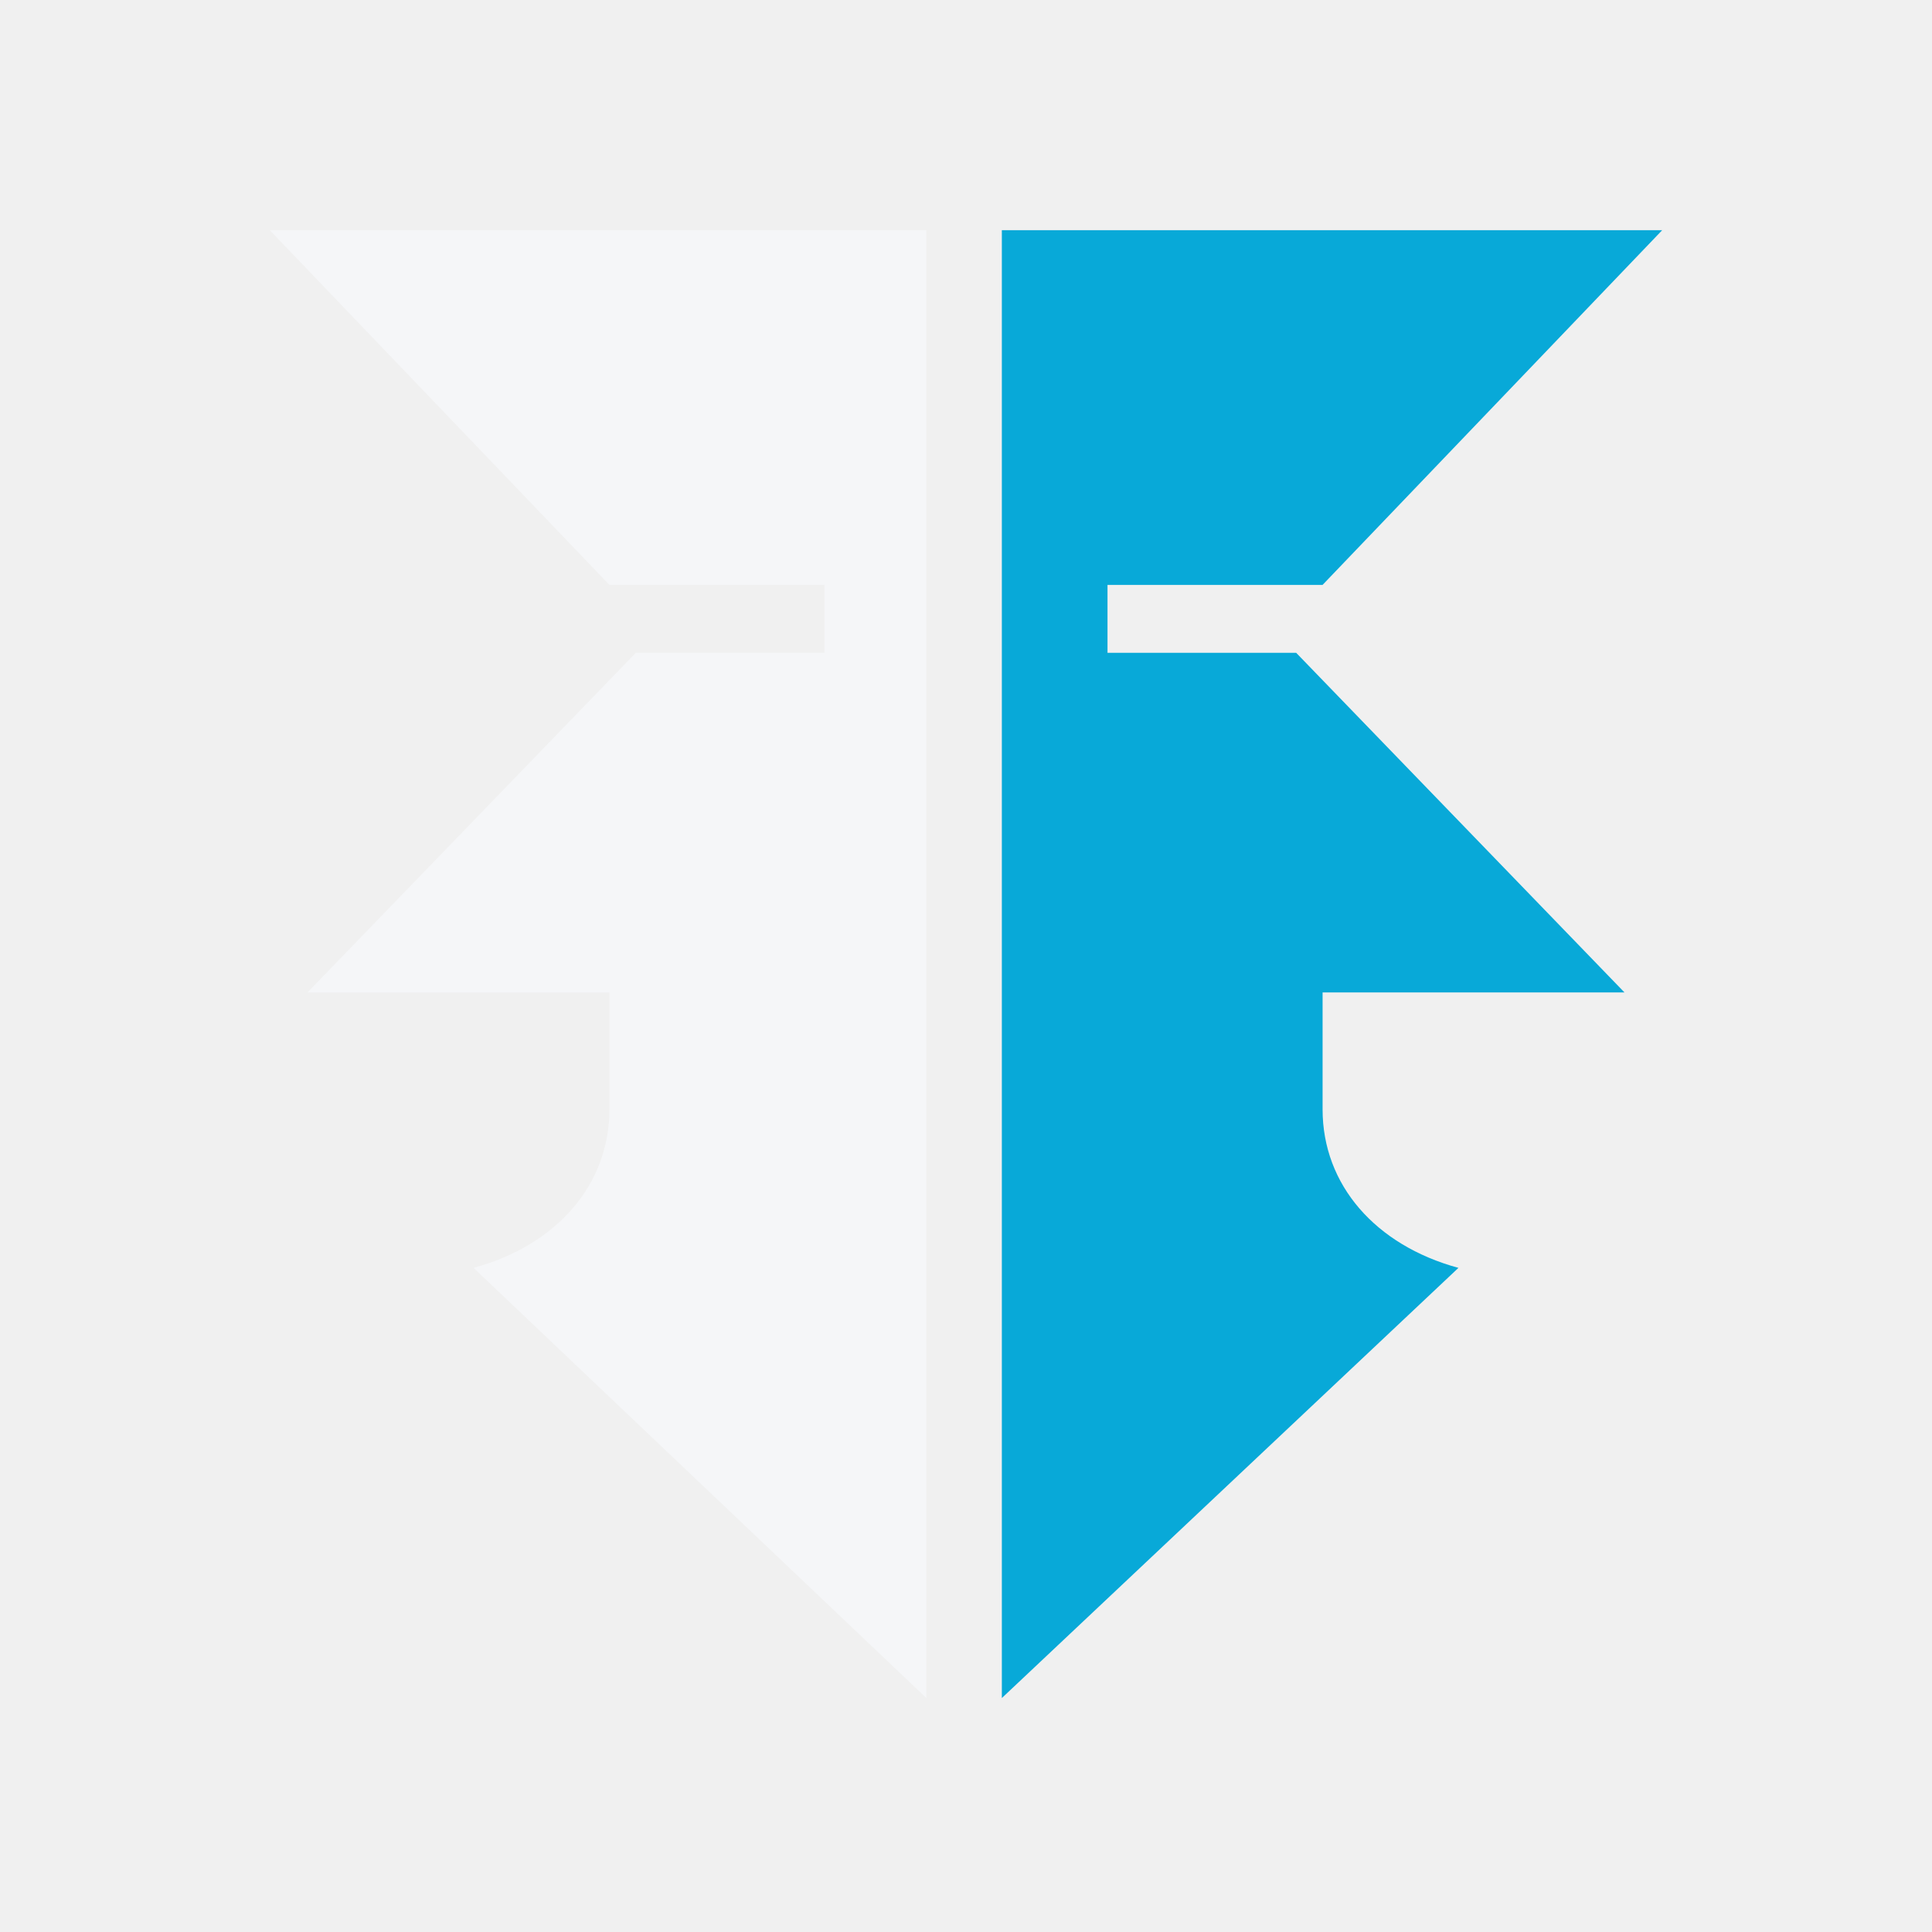
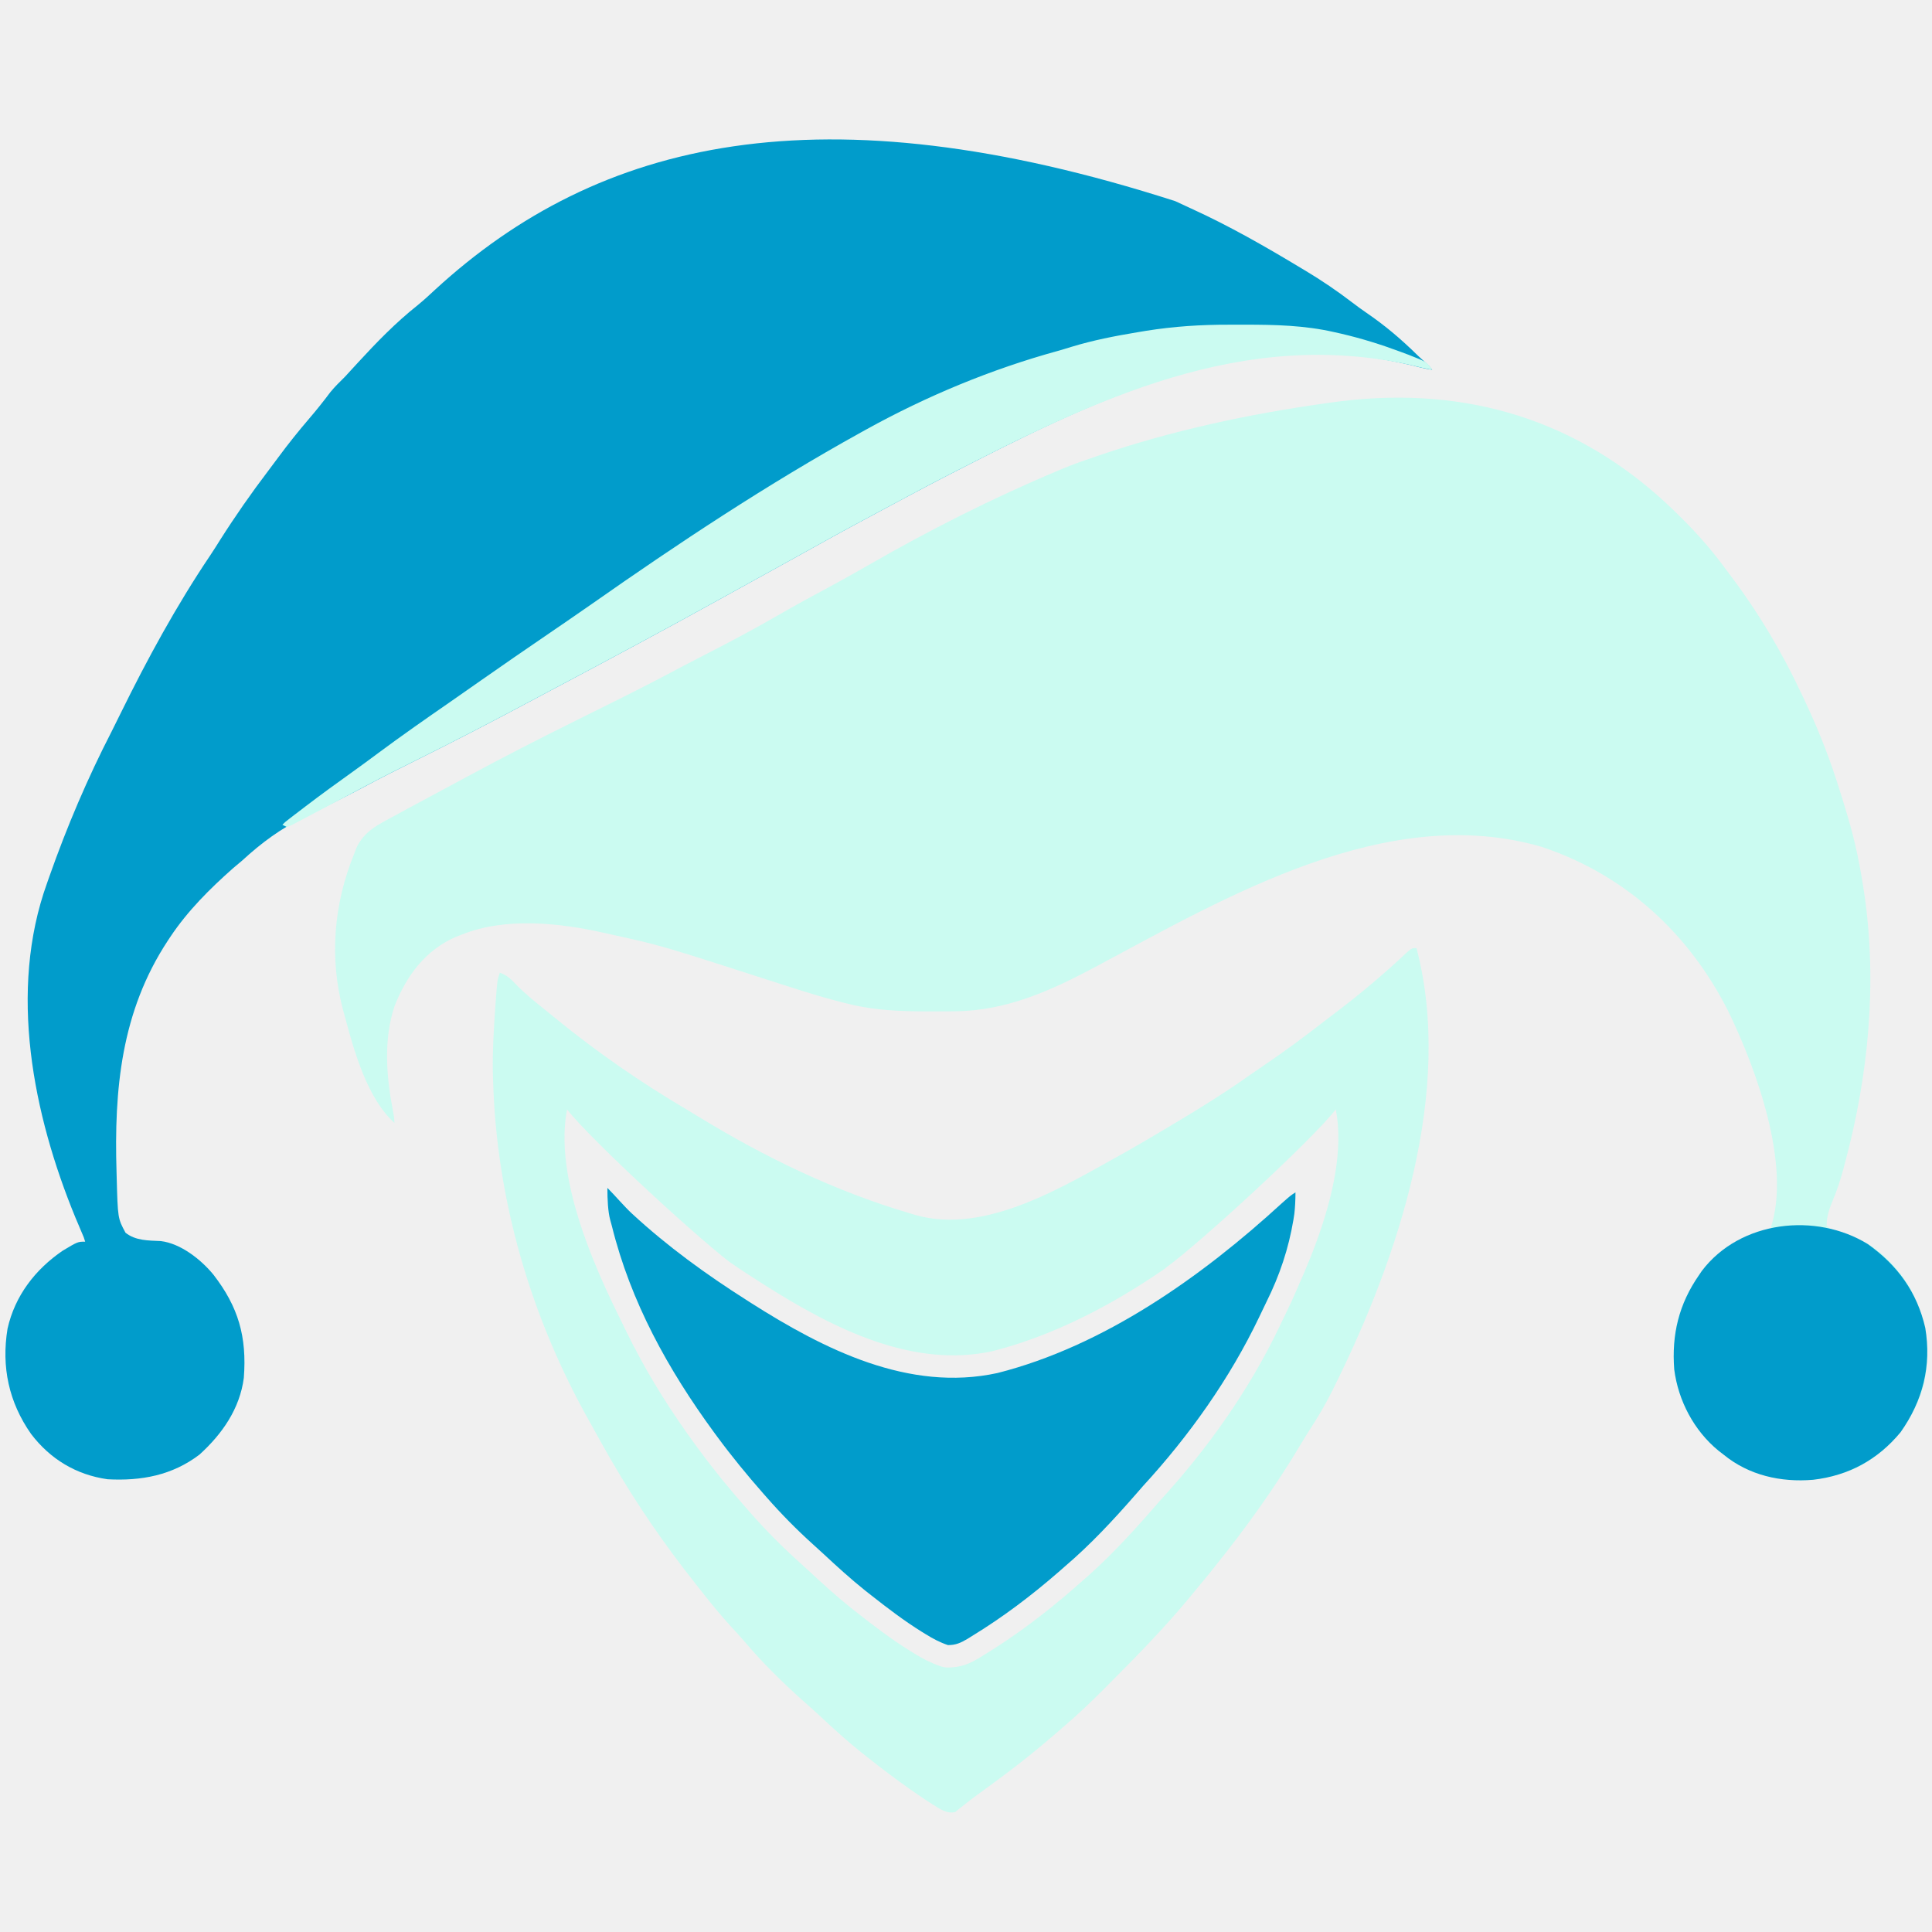
- <svg xmlns="http://www.w3.org/2000/svg" width="512" height="512" viewBox="0 0 512 512" role="img" aria-labelledby="title desc">
-   <g transform="translate(71.5 61)">
-     <path fill="#f5f6f8" d="M0 0H174V389L54 275C76 269 90 253 90 233V202H10L97 112H147V94H90L0 0Z" />
-     <path fill="#08a9d8" d="M194 0H369L279 94H222V112H272L359 202H279V233C279 253 293 269 315 275L194 389V0Z" />
+ <svg xmlns="http://www.w3.org/2000/svg" version="1.1" width="512" height="512" viewBox="0 0 862 862" role="img" aria-labelledby="title desc">
+   <g transform="translate(0,51)">
+     <defs>
+       <mask id="mouth-clearance" maskUnits="userSpaceOnUse" x="0" y="0" width="862" height="760">
+         <rect x="0" y="0" width="862" height="760" fill="white" />
+         <g transform="translate(578,481)">
+           <path d="M0 0 C0 3.5 -0.2 7 -0.5 9.56 C-0.6 10.42 -0.75 11.28 -0.9 12.16 C-3.07 25.1 -7.05 37.04 -12.98 48.94 C-14.07 51.15 -15.13 53.38 -16.18 55.61 C-29.31 83.11 -47.4 108.58 -68 131 C-69.13 132.29 -70.25 133.58 -71.38 134.88 C-81.29 146.23 -91.51 157.22 -103 167 C-103.9 167.79 -104.8 168.58 -105.72 169.39 C-117.8 179.9 -130.63 189.6 -144.31 197.94 C-145 198.37 -145.69 198.8 -146.39 199.24 C-149.39 201 -151.55 202 -155.05 201.99 C-158.61 200.8 -161.7 199.16 -164.88 197.19 C-165.52 196.79 -166.16 196.4 -166.83 195.99 C-174.58 191.16 -181.82 185.64 -189 180 C-190 179.21 -191 178.43 -192.03 177.62 C-198.41 172.5 -204.45 167.03 -210.43 161.45 C-212.03 159.97 -213.64 158.51 -215.26 157.05 C-222.62 150.4 -229.46 143.46 -236 136 C-236.49 135.45 -236.98 134.89 -237.48 134.32 C-244.67 126.14 -251.54 117.77 -258 109 C-258.46 108.38 -258.92 107.76 -259.39 107.12 C-279.93 79.05 -296.61 48.93 -305 15 C-305.11 14.59 -305.11 14.59 -305.69 12.5 C-306.77 8.6 -307 3 -307 -2 C-303.5 1.5 -299.5 6.27 -295.94 9.56 C-280.33 24 -262.94 36.61 -245 48 C-244.29 48.46 -243.58 48.91 -242.85 49.38 C-210.38 70.02 -172.5 89.2 -132.99 80.61 C-85.43 68.55 -41.82 37.62 -6.12 4.88 C-2.22 1.43 -2.22 1.43 0 0 Z " fill="black" stroke="black" stroke-width="20" stroke-linejoin="round" stroke-linecap="round" />
+         </g>
+         <path d="M253 444 C264 458 314 504 329 514.75 L329 535 L283 550 C273 530 246 480 253 444 Z M596 444 C585 458 535 504 520 514.75 L520 535 L566 550 C576 530 603 480 596 444 Z" fill="black" />
+       </mask>
+     </defs>
+     <path d="M0 0 C9.97 9.14 19.15 18.57 27.22 29.44 C28.19 30.75 29.17 32.06 30.15 33.36 C42.9 50.18 53.7 68.23 62.63 87.35 C62.99 88.12 63.36 88.9 63.74 89.7 C69.06 101.04 73.75 112.44 77.63 124.35 C77.84 125 78.06 125.66 78.28 126.33 C79.81 130.98 81.25 135.65 82.63 140.35 C82.84 141.05 83.05 141.75 83.27 142.48 C86.2 152.41 88.28 162.36 89.88 172.6 C90.04 173.64 90.21 174.68 90.37 175.75 C96.33 216.16 92.26 257.6 81.63 296.85 C81.39 297.75 81.15 298.64 80.91 299.57 C79.71 303.94 78.37 308.11 76.61 312.29 C74.93 316.43 73.57 319.83 73.63 324.35 C77.01 327.02 80.24 327.93 84.35 329.05 C95.38 332.06 104.73 342 110.57 351.5 C118.08 365.41 120.44 379.96 116.91 395.54 C112.16 411.32 102.44 424.02 87.88 431.88 C72.34 438.92 56.13 439.69 40.16 433.83 C35.45 431.85 31.57 429.58 27.63 426.35 C26.87 425.76 26.12 425.18 25.34 424.57 C14.45 415.64 7.42 402.32 5.63 388.35 C4.43 372.79 7.71 359.18 16.63 346.35 C17.07 345.7 17.51 345.04 17.96 344.37 C24.83 335.3 35.57 329.83 46.14 326.42 C46.55 326.24 46.55 326.24 48.63 325.35 C58 297.23 42.1 254.02 29.86 228.8 C12.28 193.76 -16.24 167.59 -53.62 155.16 C-122.44 135.17 -193.9 177.34 -252.52 208.69 C-272.4 219.3 -292.42 228.4 -315.36 228.55 C-316.1 228.56 -316.83 228.56 -317.59 228.57 C-319.96 228.59 -322.32 228.6 -324.68 228.6 C-325.09 228.6 -325.09 228.6 -327.13 228.6 C-339.1 228.59 -350.69 228.24 -362.37 225.35 C-362.84 225.24 -362.84 225.24 -365.19 224.67 C-377.09 221.66 -388.73 217.78 -400.4 214.02 C-446.64 199.13 -446.64 199.13 -468.37 194.35 C-469.36 194.12 -470.35 193.89 -471.37 193.66 C-491.59 189.11 -515.72 186.42 -535.37 194.35 C-536.28 194.7 -537.19 195.05 -538.13 195.41 C-551.69 201.38 -560.06 212.82 -565.34 226.25 C-570.39 241.39 -568.96 258.11 -565.94 273.55 C-565.55 275.63 -565.55 275.63 -565.37 278.35 C-577.34 267.69 -583.41 246.4 -587.37 231.35 C-587.7 230.17 -588.02 229 -588.36 227.79 C-594.51 204.57 -592.4 180.46 -583.37 158.35 C-583.05 157.49 -582.73 156.64 -582.39 155.75 C-578.99 148.18 -572.4 145.12 -565.37 141.35 C-563.49 140.32 -561.61 139.29 -559.72 138.26 C-555.41 135.92 -551.09 133.6 -546.75 131.29 C-542.13 128.83 -537.53 126.35 -532.92 123.86 C-516.66 115.07 -500.23 106.66 -483.67 98.46 C-478.09 95.69 -472.51 92.92 -466.93 90.14 C-466.33 89.84 -465.74 89.55 -465.13 89.24 C-455.46 84.43 -445.88 79.47 -436.35 74.39 C-433.36 72.81 -430.36 71.27 -427.35 69.73 C-416.14 63.99 -405.04 58.13 -394.15 51.81 C-386.65 47.47 -379.05 43.35 -371.42 39.26 C-365.76 36.21 -360.15 33.09 -354.59 29.88 C-327.12 14.05 -298.61 -0.39 -269.37 -12.65 C-268.6 -12.98 -267.82 -13.3 -267.03 -13.64 C-262.53 -15.49 -257.98 -17.11 -253.37 -18.65 C-252.97 -18.79 -252.97 -18.79 -250.95 -19.49 C-218.54 -30.54 -184.26 -37.91 -150.37 -42.65 C-149.95 -42.71 -149.95 -42.71 -147.81 -43.02 C-92.16 -50.95 -42.02 -37.76 0 0 Z " fill="#cbfbf1" transform="translate(741.3711,171.6523)" />
+     <path d="M0 0 C2.38 1.13 4.77 2.23 7.17 3.32 C24.16 11.05 40.31 20.32 56.29 29.95 C56.87 30.3 57.45 30.64 58.05 31 C65.37 35.39 72.26 40.07 79.03 45.25 C81.12 46.85 83.23 48.39 85.4 49.87 C93.65 55.5 101.01 61.77 108.13 68.78 C109.22 69.83 110.34 70.84 111.49 71.83 C113.13 73.27 113.13 73.27 114.66 75.26 C111.55 74.78 108.69 74.08 105.66 73.26 C104.15 72.92 102.63 72.58 101.11 72.26 C100.34 72.1 99.57 71.93 98.77 71.76 C26.74 56.83 -38.8 90.11 -101.34 122.26 C-102.32 122.76 -103.29 123.27 -104.3 123.78 C-108.82 126.12 -113.32 128.5 -117.81 130.9 C-120.89 132.56 -123.98 134.2 -127.06 135.84 C-138.59 141.99 -150.1 148.18 -161.5 154.56 C-167.7 158.03 -173.93 161.46 -180.15 164.89 C-182.66 166.27 -185.18 167.66 -187.69 169.04 C-188.32 169.39 -188.95 169.74 -189.61 170.1 C-193.98 172.51 -198.36 174.93 -202.74 177.35 C-227.05 190.81 -251.53 203.93 -276.07 216.94 C-280.26 219.16 -284.45 221.39 -288.63 223.62 C-305.19 232.46 -321.83 241.08 -338.64 249.43 C-346.47 253.32 -354.28 257.24 -361.98 261.38 C-366.34 263.72 -370.74 265.97 -375.17 268.16 C-378.1 269.61 -381.03 271.07 -383.95 272.54 C-385.39 273.25 -386.83 273.96 -388.27 274.66 C-399.02 279.89 -407.55 286.18 -416.34 294.26 C-417.65 295.37 -418.96 296.48 -420.28 297.57 C-430.72 306.8 -440.59 316.63 -448.34 328.26 C-448.71 328.81 -449.07 329.36 -449.45 329.93 C-470.3 361.59 -473.47 396.35 -472.34 433.26 C-472.32 433.98 -472.3 434.7 -472.28 435.44 C-471.79 453.84 -471.79 453.84 -468.34 460.26 C-463.84 463.86 -458.15 463.72 -452.63 463.99 C-443.72 465.03 -434.6 472.28 -429.13 478.96 C-417.96 493.37 -414.15 506.7 -415.55 525.03 C-417.37 538.88 -425.24 550.1 -435.34 559.26 C-447.53 568.55 -461.37 571.07 -476.34 570.26 C-490.38 568.28 -501.94 561.25 -510.46 550.07 C-520.4 535.9 -523.77 520.16 -520.98 503.09 C-517.69 488.4 -508.64 476.65 -496.34 468.26 C-489.64 464.26 -489.64 464.26 -486.34 464.26 C-486.9 462.39 -486.9 462.39 -488.05 459.74 C-488.26 459.25 -488.26 459.25 -489.31 456.75 C-489.78 455.66 -490.24 454.57 -490.71 453.45 C-509.61 407.5 -520.69 352.35 -503.34 304.26 C-503 303.31 -502.67 302.36 -502.33 301.38 C-494.5 279.13 -485.29 257.5 -474.49 236.53 C-473.11 233.8 -471.76 231.06 -470.42 228.32 C-458.58 204.26 -445.66 180.53 -430.68 158.26 C-429.12 155.93 -427.63 153.57 -426.15 151.2 C-419.38 140.53 -412.16 130.17 -404.51 120.12 C-403.05 118.19 -401.6 116.26 -400.17 114.31 C-395.75 108.32 -391.14 102.57 -386.3 96.92 C-383.05 93.13 -379.96 89.26 -376.97 85.26 C-374.92 82.75 -372.64 80.54 -370.34 78.26 C-368.48 76.25 -366.62 74.23 -364.78 72.2 C-356.33 63.01 -347.82 54.23 -338.03 46.46 C-335.31 44.24 -332.77 41.91 -330.21 39.51 C-257.14 -27.61 -158.05 -50.82 0 0 Z " fill="#019CCB" transform="translate(524.3389,38.73926)" />
+     <g mask="url(#mouth-clearance)">
+       <path d="M0 0 C16.72 63.82 -8.18 137.99 -36.12 194.56 C-36.6 195.54 -37.08 196.51 -37.58 197.52 C-40.52 203.39 -43.76 208.94 -47.34 214.44 C-48.79 216.67 -50.17 218.92 -51.53 221.2 C-62.96 240.44 -75.99 258.56 -90 276 C-90.82 277.02 -91.64 278.04 -92.48 279.1 C-94.64 281.75 -96.81 284.38 -99 287 C-99.8 287.98 -100.6 288.95 -101.43 289.96 C-112.83 303.74 -125.38 316.47 -138 329.12 C-138.49 329.62 -138.98 330.11 -139.48 330.61 C-145.14 336.3 -150.88 341.8 -157 347 C-158.13 347.98 -159.26 348.97 -160.39 349.96 C-168.05 356.6 -175.87 362.94 -184 369 C-184.62 369.46 -185.24 369.93 -185.88 370.4 C-189.09 372.79 -192.31 375.16 -195.55 377.49 C-197.65 379 -199.66 380.53 -201.67 382.17 C-202.42 382.75 -203.17 383.34 -203.94 383.94 C-204.24 384.19 -204.24 384.19 -205.78 385.46 C-209.7 386.41 -212.7 384 -216 382 C-218.62 380.37 -221.16 378.65 -223.69 376.88 C-224.38 376.4 -225.07 375.92 -225.78 375.42 C-232.35 370.82 -238.72 365.99 -245 361 C-245.92 360.27 -246.84 359.55 -247.79 358.8 C-254.08 353.75 -260.01 348.39 -265.89 342.89 C-268.51 340.44 -271.18 338.06 -273.88 335.69 C-282.82 327.66 -291.58 319.14 -299.34 309.95 C-301.47 307.45 -303.71 305.04 -305.94 302.62 C-310.53 297.58 -314.81 292.37 -319 287 C-319.89 285.88 -320.77 284.77 -321.66 283.65 C-335.41 266.31 -347.92 248.17 -359 229 C-359.36 228.39 -359.71 227.77 -360.08 227.14 C-362.37 223.17 -364.6 219.18 -366.8 215.17 C-367.61 213.71 -368.42 212.25 -369.24 210.79 C-395.28 164.38 -410.52 112.19 -412 59 C-412.04 57.69 -412.08 56.39 -412.12 55.04 C-412.27 45.7 -411.71 36.44 -411.06 27.12 C-410.98 25.88 -410.89 24.64 -410.8 23.36 C-410.13 14.39 -410.13 14.39 -409 11 C-405.96 12.01 -404.08 13.75 -401.94 16.06 C-397.79 20.33 -393.24 24.01 -388.6 27.72 C-386.92 29.06 -385.25 30.42 -383.59 31.79 C-365.36 46.63 -346.09 59.97 -325.84 71.9 C-324.05 72.97 -322.27 74.05 -320.5 75.14 C-290.84 93.3 -259.34 108.54 -225.94 118.38 C-225.09 118.63 -224.25 118.88 -223.38 119.14 C-192.02 128 -157.09 106.1 -130.21 91.25 C-125.44 88.56 -120.71 85.79 -116 83 C-115.72 82.83 -115.72 82.83 -114.31 82 C-100.53 73.83 -86.86 65.57 -73.8 56.27 C-71.91 54.94 -70 53.64 -68.08 52.34 C-58.78 46.06 -49.83 39.41 -40.97 32.52 C-39.15 31.12 -37.33 29.73 -35.5 28.34 C-24.55 20.04 -14.15 11.22 -4.14 1.8 C-2 0 -2 0 0 0 Z " fill="#cbfbf1" transform="translate(632,372)" />
+     </g>
+     <path d="M0 0 C0 3.5 -0.2 7 -0.5 9.56 C-0.6 10.42 -0.75 11.28 -0.9 12.16 C-3.07 25.1 -7.05 37.04 -12.98 48.94 C-14.07 51.15 -15.13 53.38 -16.18 55.61 C-29.31 83.11 -47.4 108.58 -68 131 C-69.13 132.29 -70.25 133.58 -71.38 134.88 C-81.29 146.23 -91.51 157.22 -103 167 C-103.9 167.79 -104.8 168.58 -105.72 169.39 C-117.8 179.9 -130.63 189.6 -144.31 197.94 C-145 198.37 -145.69 198.8 -146.39 199.24 C-149.39 201 -151.55 202 -155.05 201.99 C-158.61 200.8 -161.7 199.16 -164.88 197.19 C-165.52 196.79 -166.16 196.4 -166.83 195.99 C-174.58 191.16 -181.82 185.64 -189 180 C-190 179.21 -191 178.43 -192.03 177.62 C-198.41 172.5 -204.45 167.03 -210.43 161.45 C-212.03 159.97 -213.64 158.51 -215.26 157.05 C-222.62 150.4 -229.46 143.46 -236 136 C-236.49 135.45 -236.98 134.89 -237.48 134.32 C-244.67 126.14 -251.54 117.77 -258 109 C-258.46 108.38 -258.92 107.76 -259.39 107.12 C-279.93 79.05 -296.61 48.93 -305 15 C-305.11 14.59 -305.11 14.59 -305.69 12.5 C-306.77 8.6 -307 3 -307 -2 C-303.5 1.5 -299.5 6.27 -295.94 9.56 C-280.33 24 -262.94 36.61 -245 48 C-244.29 48.46 -243.58 48.91 -242.85 49.38 C-210.38 70.02 -172.5 89.2 -132.99 80.61 C-85.43 68.55 -41.82 37.62 -6.12 4.88 C-2.22 1.43 -2.22 1.43 0 0 Z " fill="#019CCB" transform="translate(578,481)" />
+     <path d="M0 0 C2.35 0.01 4.69 0 7.04 -0.01 C20.49 -0.01 33.75 0.29 46.93 3.32 C47.9 3.54 48.88 3.75 49.88 3.98 C59.01 6.1 67.84 8.85 76.61 12.13 C77.22 12.36 77.22 12.36 80.32 13.52 C88.31 16.67 88.31 16.67 90.61 20.13 C87.56 19.58 84.62 18.9 81.61 18.13 C6.32 1.15 -59.68 33.34 -125.39 67.13 C-126.36 67.63 -127.34 68.13 -128.35 68.65 C-132.87 70.99 -137.37 73.36 -141.85 75.77 C-144.94 77.43 -148.02 79.07 -151.11 80.71 C-162.64 86.86 -174.15 93.05 -185.55 99.43 C-191.75 102.9 -197.98 106.33 -204.2 109.76 C-206.71 111.14 -209.23 112.53 -211.74 113.91 C-212.05 114.09 -212.05 114.09 -213.65 114.97 C-218.03 117.38 -222.41 119.8 -226.79 122.22 C-251.09 135.68 -275.57 148.8 -300.12 161.81 C-304.31 164.03 -308.5 166.26 -312.68 168.49 C-329.23 177.33 -345.87 185.95 -362.68 194.29 C-369.93 197.9 -377.17 201.52 -384.32 205.32 C-385.02 205.69 -385.71 206.05 -386.43 206.43 C-387.89 207.21 -389.34 207.98 -390.8 208.76 C-395.89 211.46 -400.98 214.16 -406.09 216.84 C-407.32 217.49 -408.56 218.14 -409.79 218.8 C-411.51 219.71 -413.23 220.61 -414.95 221.52 C-415.95 222.05 -416.95 222.57 -417.98 223.12 C-418.78 223.45 -419.57 223.79 -420.39 224.13 C-421.05 223.8 -421.71 223.47 -422.39 223.13 C-421.25 221.94 -421.25 221.94 -419.28 220.43 C-418.55 219.87 -417.83 219.3 -417.08 218.73 C-416.27 218.12 -415.47 217.51 -414.64 216.88 C-413.81 216.25 -412.99 215.62 -412.15 214.97 C-405.17 209.65 -398.07 204.5 -390.93 199.4 C-387.1 196.66 -383.31 193.86 -379.53 191.05 C-368.92 183.17 -358.09 175.61 -347.21 168.09 C-342.78 165.02 -338.37 161.92 -333.95 158.82 C-323.86 151.74 -313.7 144.76 -303.52 137.81 C-302.69 137.24 -301.86 136.67 -301 136.08 C-299.4 134.99 -297.8 133.9 -296.21 132.81 C-292.26 130.11 -288.33 127.39 -284.41 124.65 C-245.54 97.39 -205.94 71.14 -164.39 48.13 C-163.6 47.69 -162.8 47.25 -161.99 46.8 C-134.97 31.85 -106.14 19.87 -76.37 11.69 C-74.37 11.13 -72.39 10.52 -70.4 9.9 C-60.72 6.94 -50.93 5.04 -40.95 3.38 C-39.68 3.17 -38.41 2.96 -37.11 2.74 C-24.67 0.75 -12.58 -0.03 0 0 Z " fill="#cbfbf1" transform="translate(548.3867,93.86963)" />
+     <path d="M0 0 C13.28 9.46 21.94 21.43 25.62 37.35 C28.47 54.41 24.53 69.86 14.62 83.91 C4.5 96.18 -8.62 103.32 -24.44 105.15 C-38.8 106.35 -53.06 103.19 -64.38 93.91 C-65.13 93.33 -65.89 92.74 -66.67 92.14 C-77.55 83.21 -84.58 69.89 -86.38 55.91 C-87.58 40.36 -84.3 26.75 -75.38 13.91 C-74.94 13.26 -74.5 12.61 -74.05 11.94 C-56.95 -10.62 -23.04 -14.24 0 0 Z " fill="#019CCB" transform="translate(833.375,504.0859)" />
  </g>
</svg>
